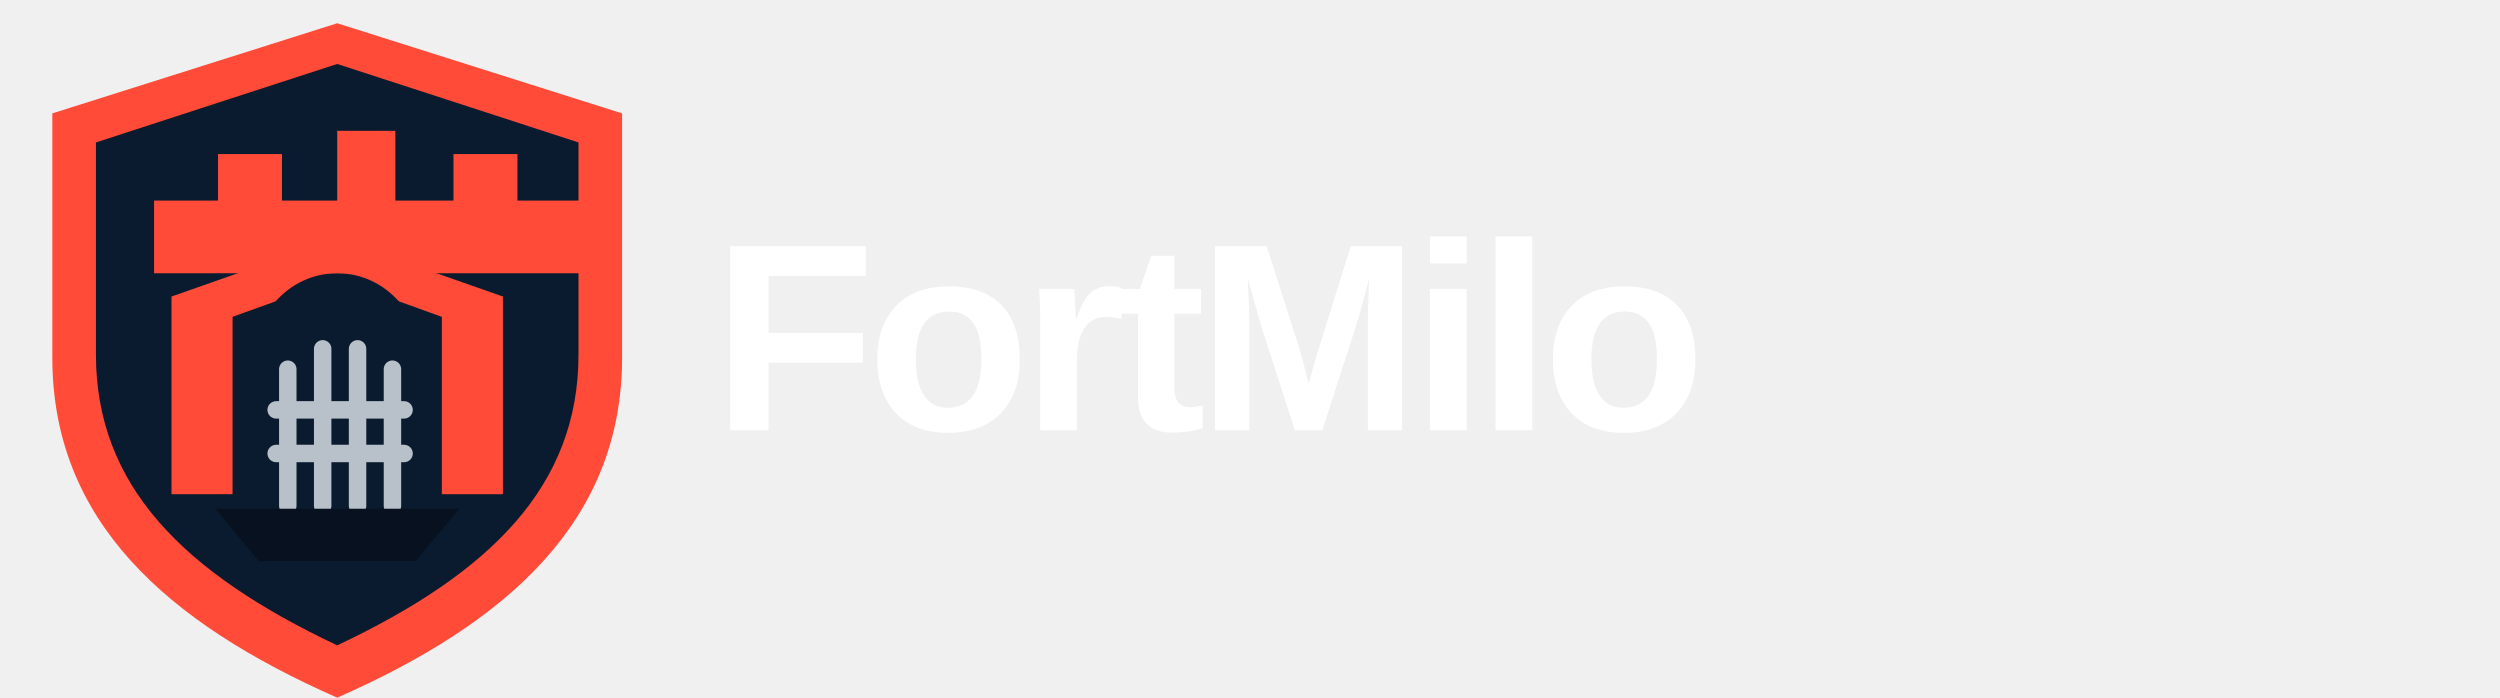
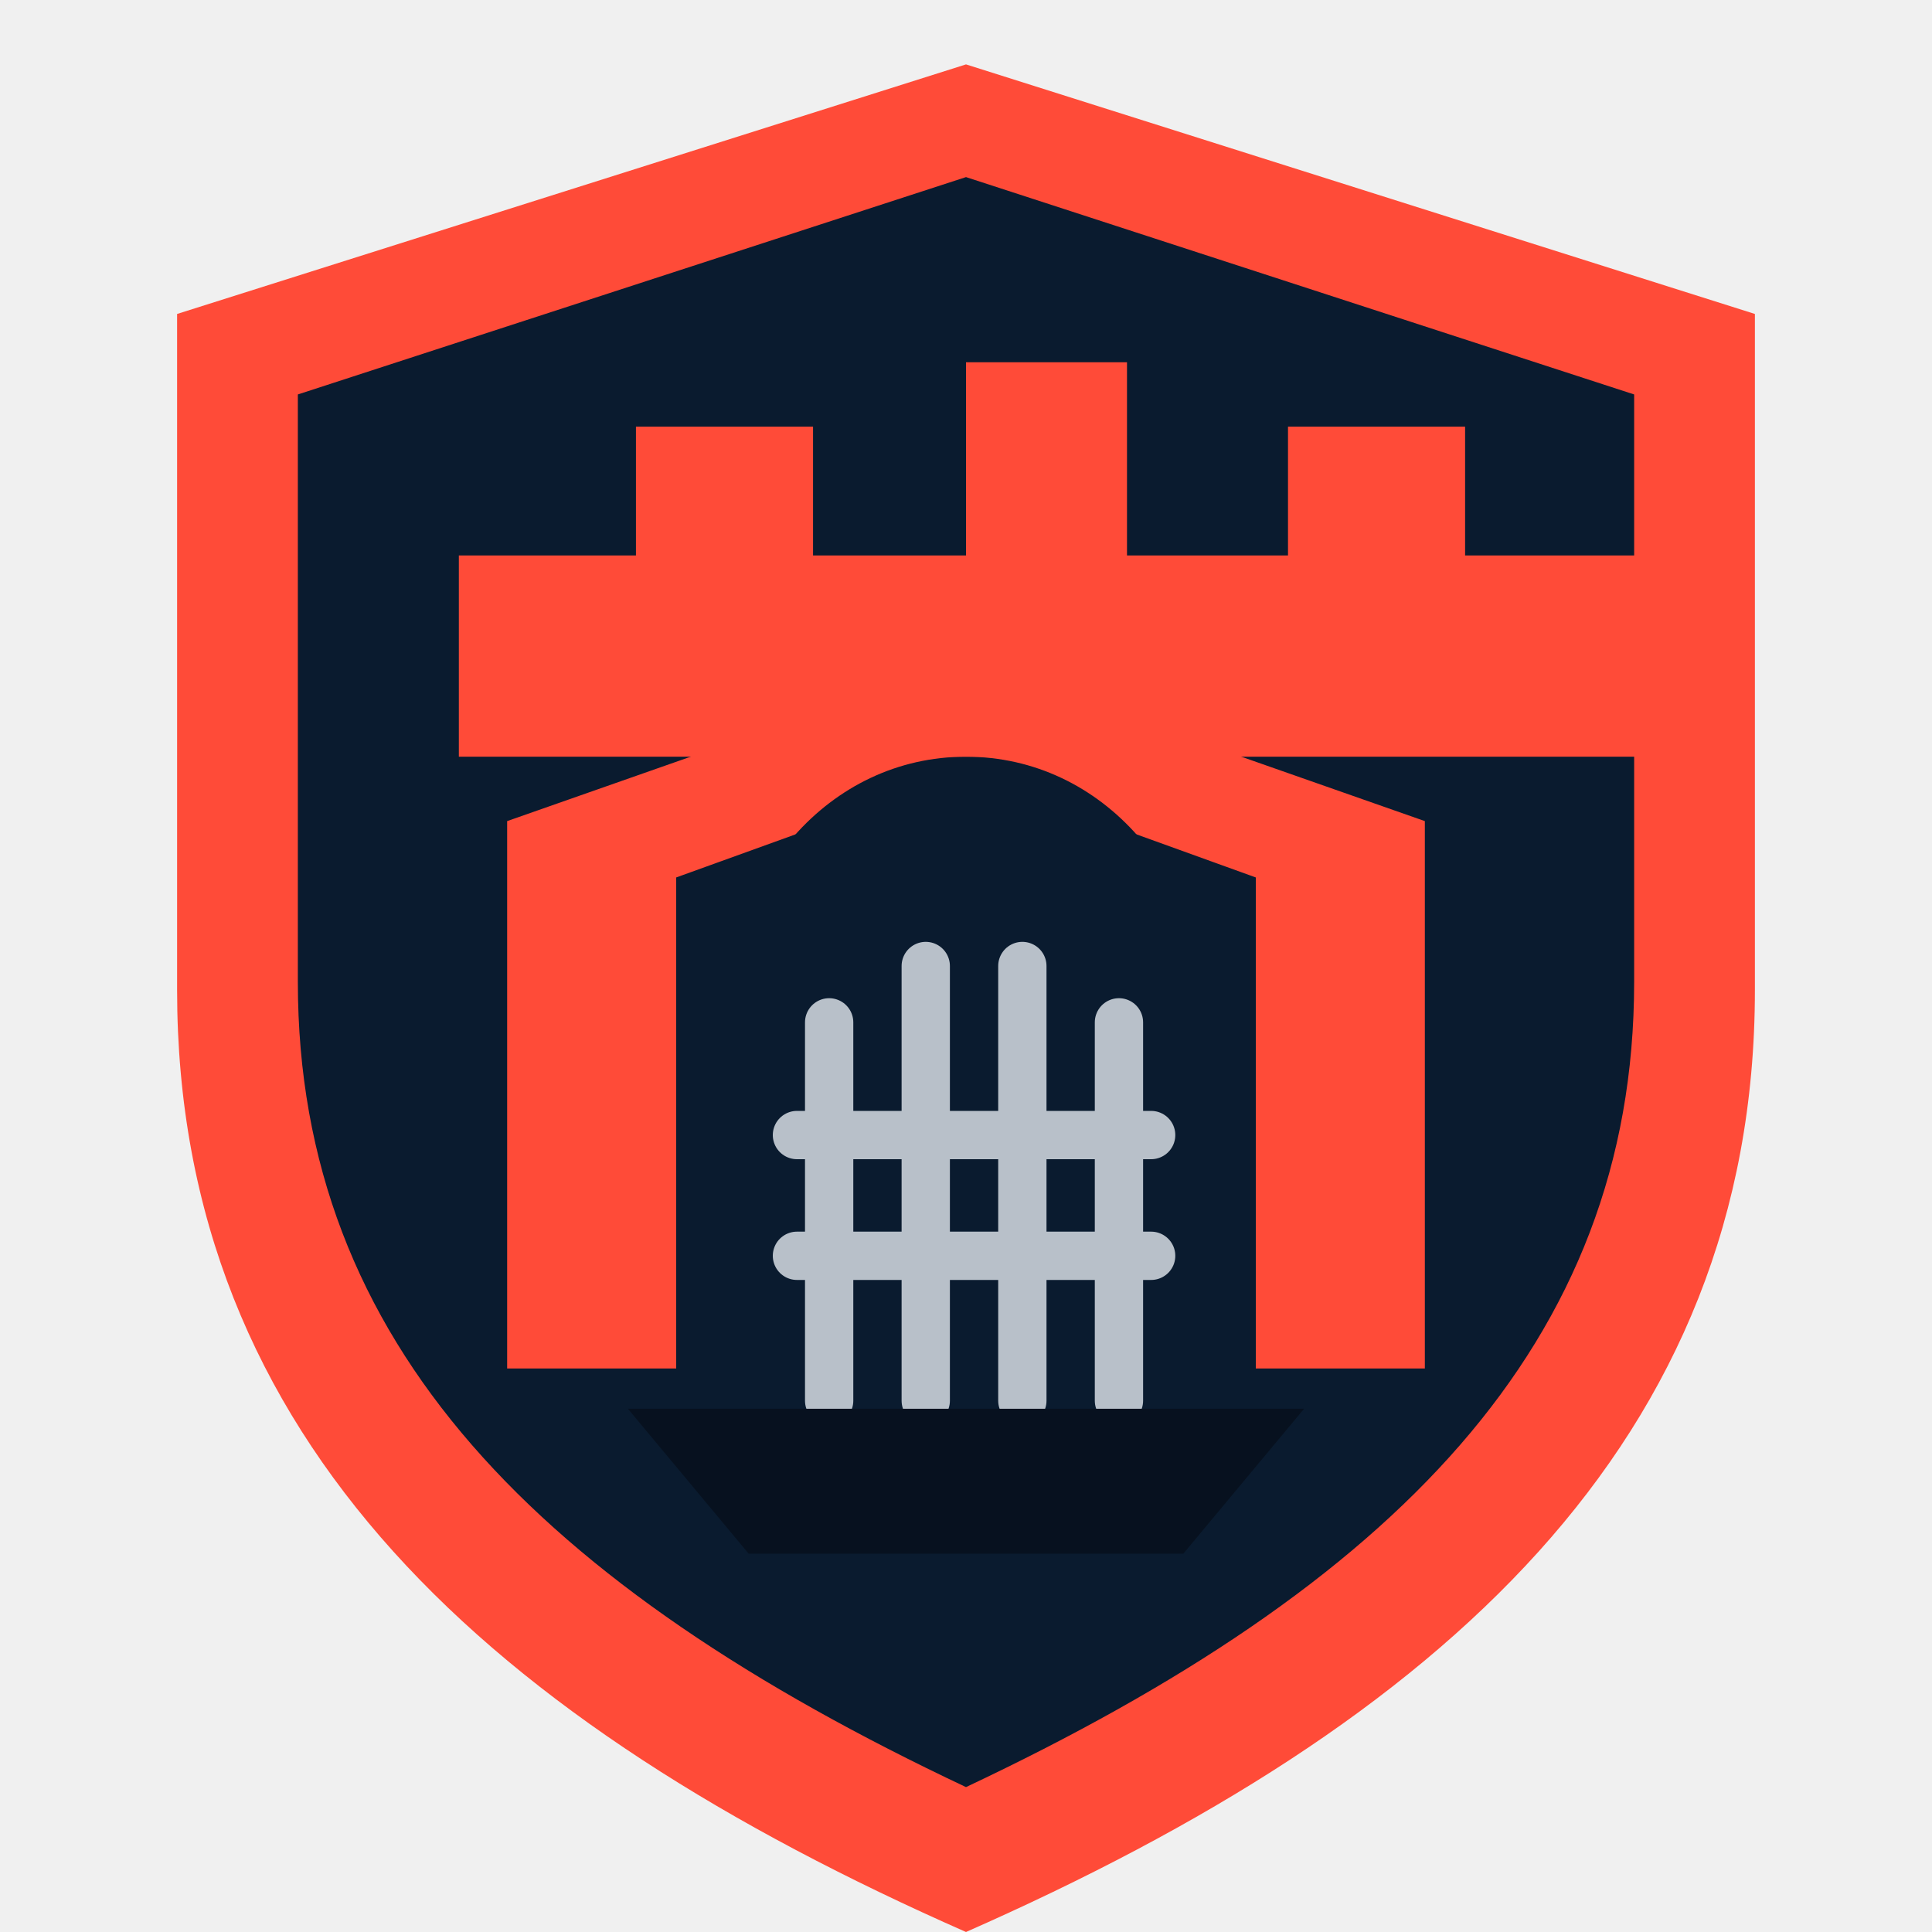
- <svg xmlns="http://www.w3.org/2000/svg" width="860" height="240" viewBox="0 0 860 240" role="img" aria-labelledby="title desc">
-   <g transform="translate(8 4)">
+ <svg xmlns="http://www.w3.org/2000/svg" width="240" height="240" viewBox="0 0 216 240" role="img" aria-labelledby="title desc">
+   <g transform="translate(0 4)">
    <path fill="#ff4b38" d="M108 4 206 35v84c0 56-39 91-98 117C49 210 10 175 10 119V35L108 4Z" />
    <path fill="#0a1b2f" d="M108 18 191 45v73c0 45-30 75-83 100-53-25-83-55-83-100V45l83-27Z" />
    <path fill="#ff4b38" d="M45 65h22V49h22v16h19V41h20v24h20V49h22v16h22v25H45V65Z" />
    <path fill="#ff4b38" d="M51 98 108 78l57 20v68h-27v-42c0-19-13-34-30-34s-30 15-30 34v42H51V98Z" />
    <path fill="#0a1b2f" d="M72 105 108 92l36 13v62h-17v-42c0-12-8-22-19-22s-19 10-19 22v42H72v-62Z" />
    <g stroke="#b8c0c9" stroke-width="6" stroke-linecap="round">
      <path d="M91 123v47M103 116v54M115 116v54M127 123v47" />
      <path d="M87 137h44M87 152h44" />
    </g>
    <path fill="#07111f" d="M66 171h84l-15 18H81l-15-18Z" />
  </g>
-   <text x="245" y="148" fill="#ffffff" font-family="Arial, Helvetica, sans-serif" font-size="92" font-weight="700" letter-spacing="-3">FortMilo</text>
</svg>
